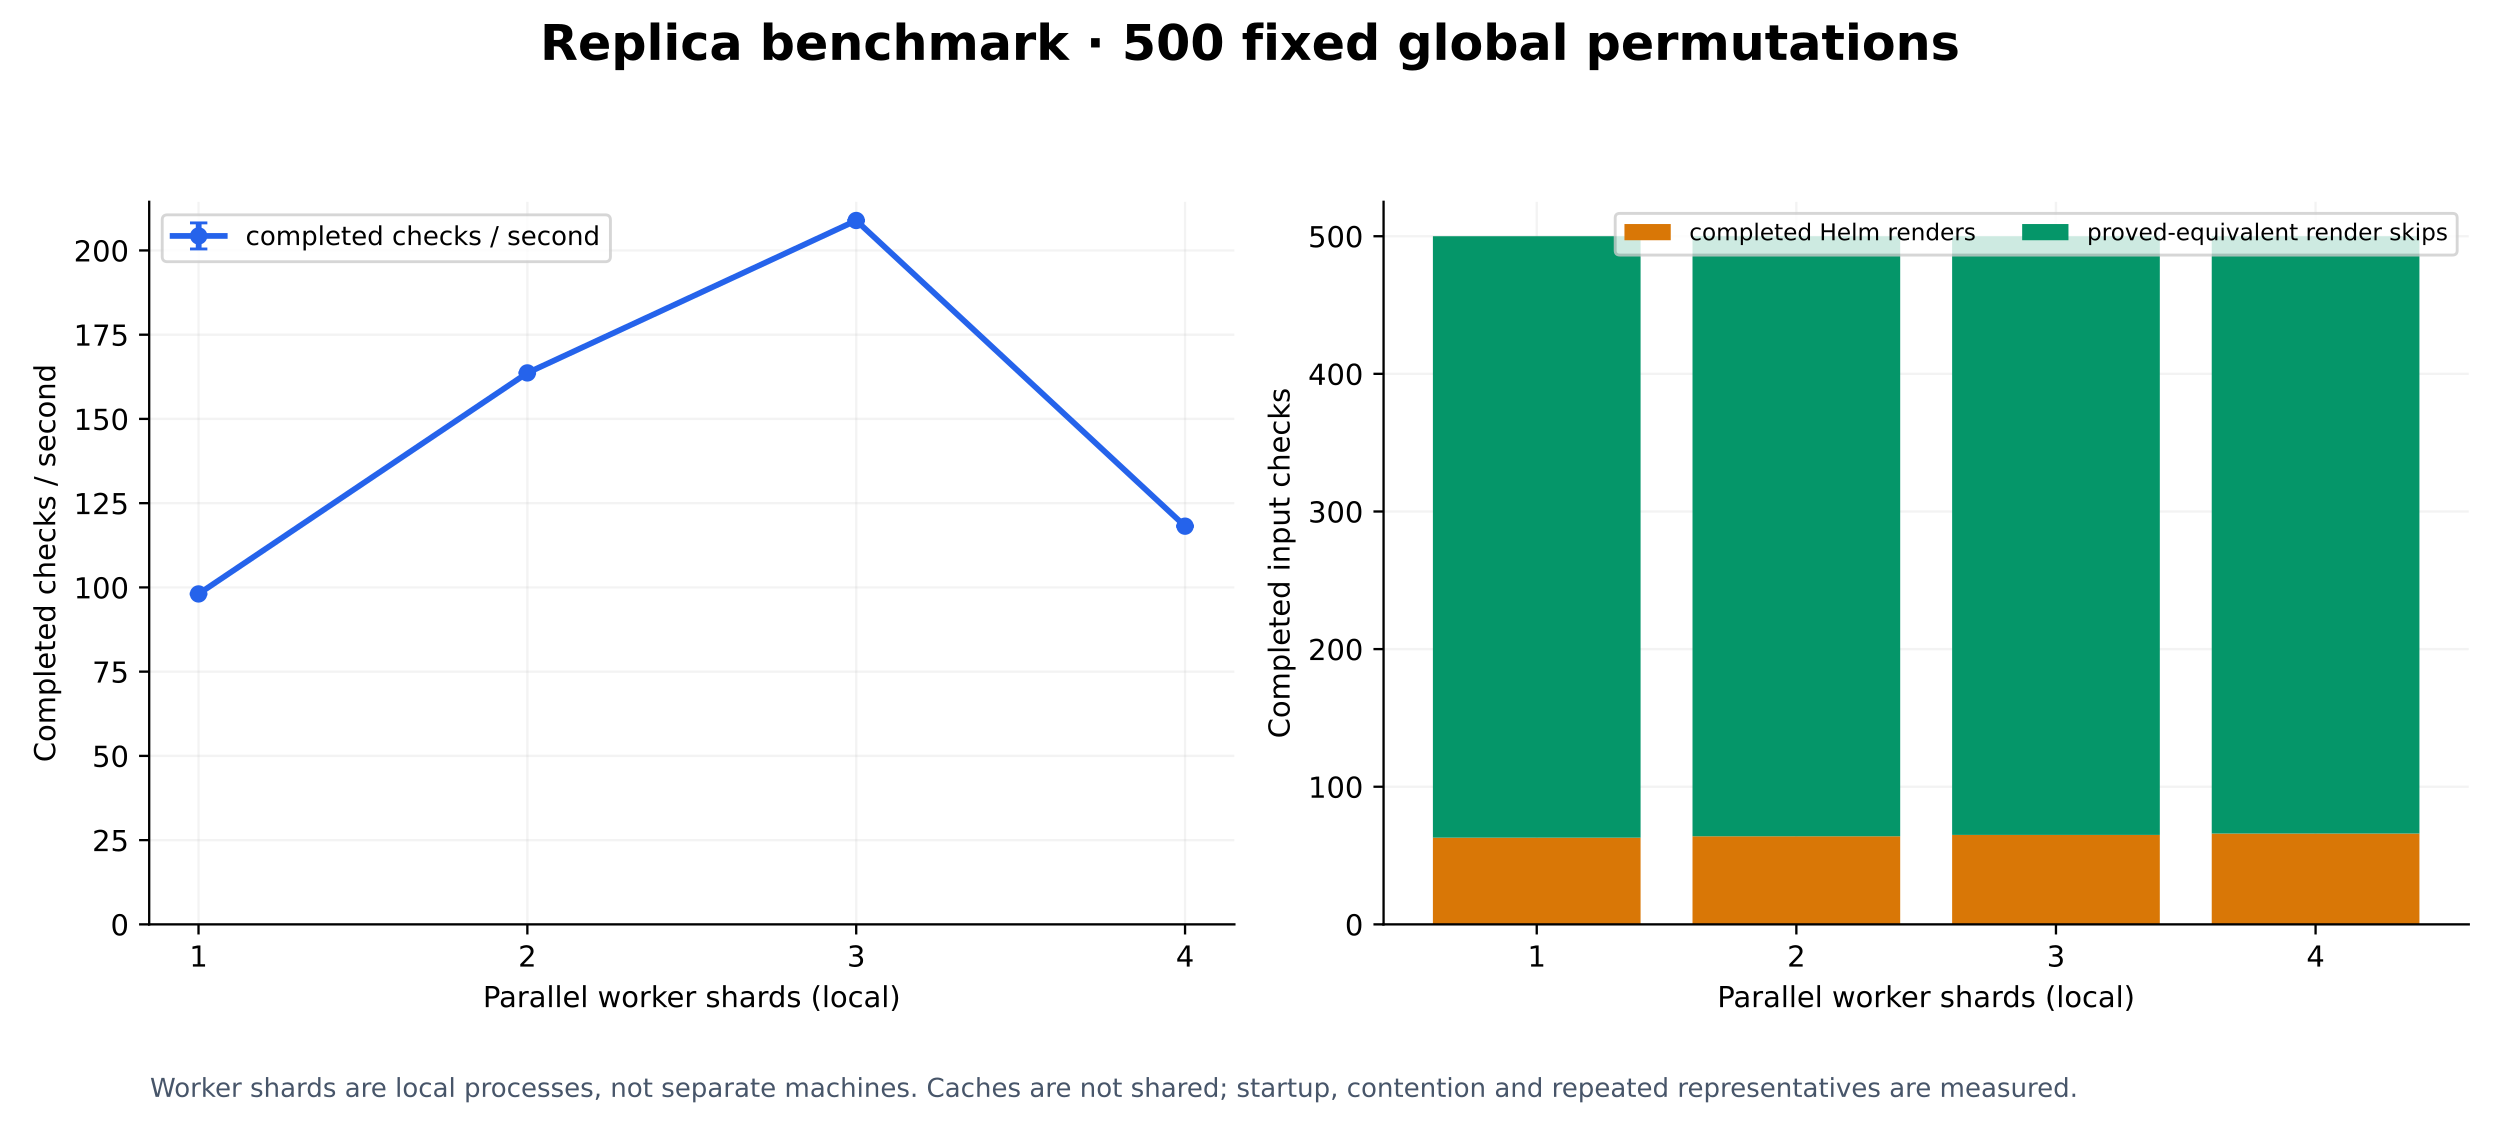
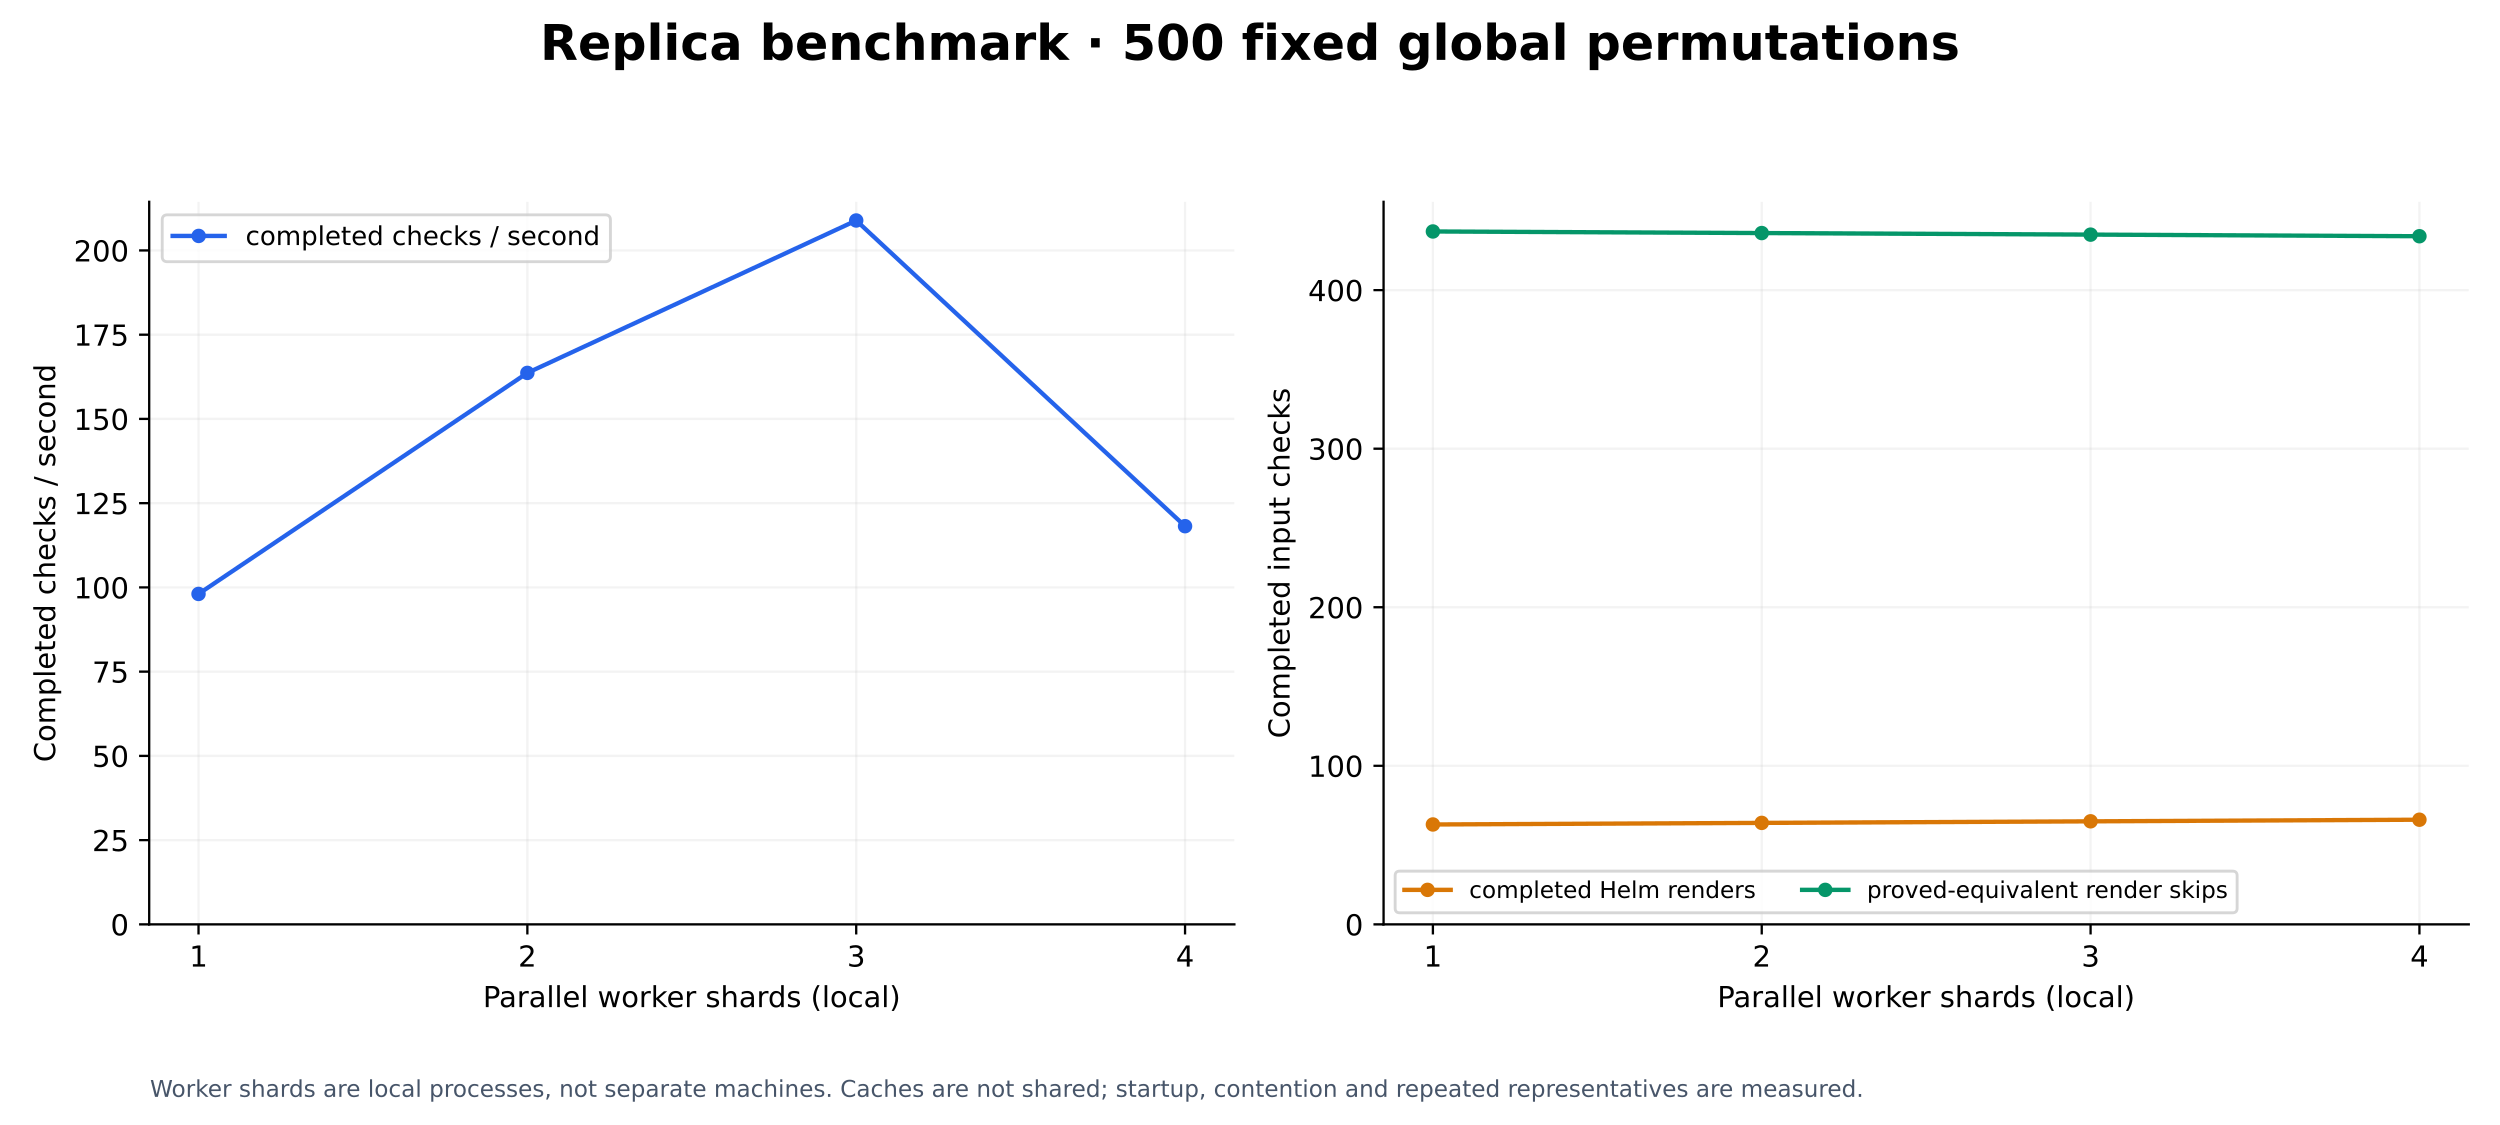
<svg xmlns="http://www.w3.org/2000/svg" xmlns:xlink="http://www.w3.org/1999/xlink" width="864pt" height="388.8pt" viewBox="0 0 864 388.8" version="1.1">
  <defs>
    <style type="text/css">*{stroke-linejoin: round; stroke-linecap: butt}</style>
  </defs>
  <g id="figure_1">
    <g id="patch_1">
      <path d="M 0 388.8  L 864 388.8  L 864 0  L 0 0  z " style="fill: #ffffff" />
    </g>
    <g id="axes_1">
      <g id="patch_2">
        <path d="M 51.562 319.462  L 426.6 319.462  L 426.6 69.748  L 51.562 69.748  z " style="fill: #ffffff" />
      </g>
      <g id="matplotlib.axis_1">
        <g id="xtick_1">
          <g id="line2d_1">
-             <path d="M 68.61 319.462  L 68.61 69.748  " clip-path="url(#p55b20b860f)" style="fill: none; stroke: #b0b0b0; stroke-opacity: 0.16; stroke-width: 0.8; stroke-linecap: square" />
+             <path d="M 68.61 319.462  L 68.61 69.748  " clip-path="url(#p4f4ce55ce1)" style="fill: none; stroke: #b0b0b0; stroke-opacity: 0.16; stroke-width: 0.8; stroke-linecap: square" />
          </g>
          <g id="line2d_2">
            <defs>
-               <path id="m236351397d" d="M 0 0  L 0 3.5  " style="stroke: #000000; stroke-width: 0.8" />
+               <path id="m40bff9d0cb" d="M 0 0  L 0 3.5  " style="stroke: #000000; stroke-width: 0.8" />
            </defs>
            <g>
-               <use xlink:href="#m236351397d" x="68.61" y="319.462" style="stroke: #000000; stroke-width: 0.8" />
+               <use xlink:href="#m40bff9d0cb" x="68.61" y="319.462" style="stroke: #000000; stroke-width: 0.8" />
            </g>
          </g>
          <g id="text_1">
            <text style="font-size: 10px; font-family: 'DejaVu Sans'; text-anchor: middle" x="68.61" y="334.059" transform="rotate(-0 68.60951 334.0593)">1</text>
          </g>
        </g>
        <g id="xtick_2">
          <g id="line2d_3">
-             <path d="M 182.257 319.462  L 182.257 69.748  " clip-path="url(#p55b20b860f)" style="fill: none; stroke: #b0b0b0; stroke-opacity: 0.16; stroke-width: 0.8; stroke-linecap: square" />
+             <path d="M 182.257 319.462  L 182.257 69.748  " clip-path="url(#p4f4ce55ce1)" style="fill: none; stroke: #b0b0b0; stroke-opacity: 0.16; stroke-width: 0.8; stroke-linecap: square" />
          </g>
          <g id="line2d_4">
            <g>
-               <use xlink:href="#m236351397d" x="182.257" y="319.462" style="stroke: #000000; stroke-width: 0.8" />
+               <use xlink:href="#m40bff9d0cb" x="182.257" y="319.462" style="stroke: #000000; stroke-width: 0.8" />
            </g>
          </g>
          <g id="text_2">
            <text style="font-size: 10px; font-family: 'DejaVu Sans'; text-anchor: middle" x="182.257" y="334.059" transform="rotate(-0 182.2573 334.0593)">2</text>
          </g>
        </g>
        <g id="xtick_3">
          <g id="line2d_5">
-             <path d="M 295.905 319.462  L 295.905 69.748  " clip-path="url(#p55b20b860f)" style="fill: none; stroke: #b0b0b0; stroke-opacity: 0.16; stroke-width: 0.8; stroke-linecap: square" />
+             <path d="M 295.905 319.462  L 295.905 69.748  " clip-path="url(#p4f4ce55ce1)" style="fill: none; stroke: #b0b0b0; stroke-opacity: 0.16; stroke-width: 0.8; stroke-linecap: square" />
          </g>
          <g id="line2d_6">
            <g>
-               <use xlink:href="#m236351397d" x="295.905" y="319.462" style="stroke: #000000; stroke-width: 0.8" />
+               <use xlink:href="#m40bff9d0cb" x="295.905" y="319.462" style="stroke: #000000; stroke-width: 0.8" />
            </g>
          </g>
          <g id="text_3">
            <text style="font-size: 10px; font-family: 'DejaVu Sans'; text-anchor: middle" x="295.905" y="334.059" transform="rotate(-0 295.9051 334.0593)">3</text>
          </g>
        </g>
        <g id="xtick_4">
          <g id="line2d_7">
-             <path d="M 409.553 319.462  L 409.553 69.748  " clip-path="url(#p55b20b860f)" style="fill: none; stroke: #b0b0b0; stroke-opacity: 0.16; stroke-width: 0.8; stroke-linecap: square" />
+             <path d="M 409.553 319.462  L 409.553 69.748  " clip-path="url(#p4f4ce55ce1)" style="fill: none; stroke: #b0b0b0; stroke-opacity: 0.16; stroke-width: 0.8; stroke-linecap: square" />
          </g>
          <g id="line2d_8">
            <g>
-               <use xlink:href="#m236351397d" x="409.553" y="319.462" style="stroke: #000000; stroke-width: 0.8" />
+               <use xlink:href="#m40bff9d0cb" x="409.553" y="319.462" style="stroke: #000000; stroke-width: 0.8" />
            </g>
          </g>
          <g id="text_4">
            <text style="font-size: 10px; font-family: 'DejaVu Sans'; text-anchor: middle" x="409.553" y="334.059" transform="rotate(-0 409.5528 334.0593)">4</text>
          </g>
        </g>
        <g id="text_5">
          <text style="font-size: 10px; font-family: 'DejaVu Sans'; text-anchor: middle" x="239.081" y="348.06" transform="rotate(-0 239.0812 348.0601)">Parallel worker shards (local)</text>
        </g>
      </g>
      <g id="matplotlib.axis_2">
        <g id="ytick_1">
          <g id="line2d_9">
-             <path d="M 51.562 319.462  L 426.6 319.462  " clip-path="url(#p55b20b860f)" style="fill: none; stroke: #b0b0b0; stroke-opacity: 0.16; stroke-width: 0.8; stroke-linecap: square" />
+             <path d="M 51.562 319.462  L 426.6 319.462  " clip-path="url(#p4f4ce55ce1)" style="fill: none; stroke: #b0b0b0; stroke-opacity: 0.16; stroke-width: 0.8; stroke-linecap: square" />
          </g>
          <g id="line2d_10">
            <defs>
-               <path id="m8a8b659f7c" d="M 0 0  L -3.5 0  " style="stroke: #000000; stroke-width: 0.8" />
+               <path id="m53c310524a" d="M 0 0  L -3.5 0  " style="stroke: #000000; stroke-width: 0.8" />
            </defs>
            <g>
-               <use xlink:href="#m8a8b659f7c" x="51.562" y="319.462" style="stroke: #000000; stroke-width: 0.8" />
+               <use xlink:href="#m53c310524a" x="51.562" y="319.462" style="stroke: #000000; stroke-width: 0.8" />
            </g>
          </g>
          <g id="text_6">
            <text style="font-size: 10px; font-family: 'DejaVu Sans'; text-anchor: end" x="44.562" y="323.26" transform="rotate(-0 44.56234 323.2605)">0</text>
          </g>
        </g>
        <g id="ytick_2">
          <g id="line2d_11">
-             <path d="M 51.562 290.348  L 426.6 290.348  " clip-path="url(#p55b20b860f)" style="fill: none; stroke: #b0b0b0; stroke-opacity: 0.16; stroke-width: 0.8; stroke-linecap: square" />
+             <path d="M 51.562 290.348  L 426.6 290.348  " clip-path="url(#p4f4ce55ce1)" style="fill: none; stroke: #b0b0b0; stroke-opacity: 0.16; stroke-width: 0.8; stroke-linecap: square" />
          </g>
          <g id="line2d_12">
            <g>
-               <use xlink:href="#m8a8b659f7c" x="51.562" y="290.348" style="stroke: #000000; stroke-width: 0.8" />
+               <use xlink:href="#m53c310524a" x="51.562" y="290.348" style="stroke: #000000; stroke-width: 0.8" />
            </g>
          </g>
          <g id="text_7">
            <text style="font-size: 10px; font-family: 'DejaVu Sans'; text-anchor: end" x="44.562" y="294.147" transform="rotate(-0 44.56234 294.1469)">25</text>
          </g>
        </g>
        <g id="ytick_3">
          <g id="line2d_13">
-             <path d="M 51.562 261.235  L 426.6 261.235  " clip-path="url(#p55b20b860f)" style="fill: none; stroke: #b0b0b0; stroke-opacity: 0.16; stroke-width: 0.8; stroke-linecap: square" />
+             <path d="M 51.562 261.235  L 426.6 261.235  " clip-path="url(#p4f4ce55ce1)" style="fill: none; stroke: #b0b0b0; stroke-opacity: 0.16; stroke-width: 0.8; stroke-linecap: square" />
          </g>
          <g id="line2d_14">
            <g>
-               <use xlink:href="#m8a8b659f7c" x="51.562" y="261.235" style="stroke: #000000; stroke-width: 0.8" />
+               <use xlink:href="#m53c310524a" x="51.562" y="261.235" style="stroke: #000000; stroke-width: 0.8" />
            </g>
          </g>
          <g id="text_8">
            <text style="font-size: 10px; font-family: 'DejaVu Sans'; text-anchor: end" x="44.562" y="265.033" transform="rotate(-0 44.56234 265.0334)">50</text>
          </g>
        </g>
        <g id="ytick_4">
          <g id="line2d_15">
-             <path d="M 51.562 232.121  L 426.6 232.121  " clip-path="url(#p55b20b860f)" style="fill: none; stroke: #b0b0b0; stroke-opacity: 0.16; stroke-width: 0.8; stroke-linecap: square" />
+             <path d="M 51.562 232.121  L 426.6 232.121  " clip-path="url(#p4f4ce55ce1)" style="fill: none; stroke: #b0b0b0; stroke-opacity: 0.16; stroke-width: 0.8; stroke-linecap: square" />
          </g>
          <g id="line2d_16">
            <g>
-               <use xlink:href="#m8a8b659f7c" x="51.562" y="232.121" style="stroke: #000000; stroke-width: 0.8" />
+               <use xlink:href="#m53c310524a" x="51.562" y="232.121" style="stroke: #000000; stroke-width: 0.8" />
            </g>
          </g>
          <g id="text_9">
            <text style="font-size: 10px; font-family: 'DejaVu Sans'; text-anchor: end" x="44.562" y="235.92" transform="rotate(-0 44.56234 235.9199)">75</text>
          </g>
        </g>
        <g id="ytick_5">
          <g id="line2d_17">
-             <path d="M 51.562 203.008  L 426.6 203.008  " clip-path="url(#p55b20b860f)" style="fill: none; stroke: #b0b0b0; stroke-opacity: 0.16; stroke-width: 0.8; stroke-linecap: square" />
+             <path d="M 51.562 203.008  L 426.6 203.008  " clip-path="url(#p4f4ce55ce1)" style="fill: none; stroke: #b0b0b0; stroke-opacity: 0.16; stroke-width: 0.8; stroke-linecap: square" />
          </g>
          <g id="line2d_18">
            <g>
-               <use xlink:href="#m8a8b659f7c" x="51.562" y="203.008" style="stroke: #000000; stroke-width: 0.8" />
+               <use xlink:href="#m53c310524a" x="51.562" y="203.008" style="stroke: #000000; stroke-width: 0.8" />
            </g>
          </g>
          <g id="text_10">
            <text style="font-size: 10px; font-family: 'DejaVu Sans'; text-anchor: end" x="44.562" y="206.806" transform="rotate(-0 44.56234 206.8063)">100</text>
          </g>
        </g>
        <g id="ytick_6">
          <g id="line2d_19">
-             <path d="M 51.562 173.894  L 426.6 173.894  " clip-path="url(#p55b20b860f)" style="fill: none; stroke: #b0b0b0; stroke-opacity: 0.16; stroke-width: 0.8; stroke-linecap: square" />
+             <path d="M 51.562 173.894  L 426.6 173.894  " clip-path="url(#p4f4ce55ce1)" style="fill: none; stroke: #b0b0b0; stroke-opacity: 0.16; stroke-width: 0.8; stroke-linecap: square" />
          </g>
          <g id="line2d_20">
            <g>
-               <use xlink:href="#m8a8b659f7c" x="51.562" y="173.894" style="stroke: #000000; stroke-width: 0.8" />
+               <use xlink:href="#m53c310524a" x="51.562" y="173.894" style="stroke: #000000; stroke-width: 0.8" />
            </g>
          </g>
          <g id="text_11">
            <text style="font-size: 10px; font-family: 'DejaVu Sans'; text-anchor: end" x="44.562" y="177.693" transform="rotate(-0 44.56234 177.6928)">125</text>
          </g>
        </g>
        <g id="ytick_7">
          <g id="line2d_21">
-             <path d="M 51.562 144.78  L 426.6 144.78  " clip-path="url(#p55b20b860f)" style="fill: none; stroke: #b0b0b0; stroke-opacity: 0.16; stroke-width: 0.8; stroke-linecap: square" />
+             <path d="M 51.562 144.78  L 426.6 144.78  " clip-path="url(#p4f4ce55ce1)" style="fill: none; stroke: #b0b0b0; stroke-opacity: 0.16; stroke-width: 0.8; stroke-linecap: square" />
          </g>
          <g id="line2d_22">
            <g>
-               <use xlink:href="#m8a8b659f7c" x="51.562" y="144.78" style="stroke: #000000; stroke-width: 0.8" />
+               <use xlink:href="#m53c310524a" x="51.562" y="144.78" style="stroke: #000000; stroke-width: 0.8" />
            </g>
          </g>
          <g id="text_12">
            <text style="font-size: 10px; font-family: 'DejaVu Sans'; text-anchor: end" x="44.562" y="148.579" transform="rotate(-0 44.56234 148.5793)">150</text>
          </g>
        </g>
        <g id="ytick_8">
          <g id="line2d_23">
-             <path d="M 51.562 115.667  L 426.6 115.667  " clip-path="url(#p55b20b860f)" style="fill: none; stroke: #b0b0b0; stroke-opacity: 0.16; stroke-width: 0.8; stroke-linecap: square" />
+             <path d="M 51.562 115.667  L 426.6 115.667  " clip-path="url(#p4f4ce55ce1)" style="fill: none; stroke: #b0b0b0; stroke-opacity: 0.16; stroke-width: 0.8; stroke-linecap: square" />
          </g>
          <g id="line2d_24">
            <g>
-               <use xlink:href="#m8a8b659f7c" x="51.562" y="115.667" style="stroke: #000000; stroke-width: 0.8" />
+               <use xlink:href="#m53c310524a" x="51.562" y="115.667" style="stroke: #000000; stroke-width: 0.8" />
            </g>
          </g>
          <g id="text_13">
            <text style="font-size: 10px; font-family: 'DejaVu Sans'; text-anchor: end" x="44.562" y="119.466" transform="rotate(-0 44.56234 119.4657)">175</text>
          </g>
        </g>
        <g id="ytick_9">
          <g id="line2d_25">
-             <path d="M 51.562 86.553  L 426.6 86.553  " clip-path="url(#p55b20b860f)" style="fill: none; stroke: #b0b0b0; stroke-opacity: 0.16; stroke-width: 0.8; stroke-linecap: square" />
+             <path d="M 51.562 86.553  L 426.6 86.553  " clip-path="url(#p4f4ce55ce1)" style="fill: none; stroke: #b0b0b0; stroke-opacity: 0.16; stroke-width: 0.8; stroke-linecap: square" />
          </g>
          <g id="line2d_26">
            <g>
-               <use xlink:href="#m8a8b659f7c" x="51.562" y="86.553" style="stroke: #000000; stroke-width: 0.8" />
+               <use xlink:href="#m53c310524a" x="51.562" y="86.553" style="stroke: #000000; stroke-width: 0.8" />
            </g>
          </g>
          <g id="text_14">
            <text style="font-size: 10px; font-family: 'DejaVu Sans'; text-anchor: end" x="44.562" y="90.352" transform="rotate(-0 44.56234 90.35219)">200</text>
          </g>
        </g>
        <g id="text_15">
          <text style="font-size: 10px; font-family: 'DejaVu Sans'; text-anchor: middle" x="19.073" y="194.605" transform="rotate(-90 19.0725 194.6048)">Completed checks / second</text>
        </g>
      </g>
-       <g id="LineCollection_1">
-         <path d="M 68.61 205.265  L 68.61 205.265  " clip-path="url(#p55b20b860f)" style="fill: none; stroke: #2563eb; stroke-width: 2" />
-         <path d="M 182.257 128.876  L 182.257 128.876  " clip-path="url(#p55b20b860f)" style="fill: none; stroke: #2563eb; stroke-width: 2" />
-         <path d="M 295.905 76.201  L 295.905 76.201  " clip-path="url(#p55b20b860f)" style="fill: none; stroke: #2563eb; stroke-width: 2" />
-         <path d="M 409.553 181.848  L 409.553 181.848  " clip-path="url(#p55b20b860f)" style="fill: none; stroke: #2563eb; stroke-width: 2" />
-       </g>
      <g id="line2d_27">
+         <path d="M 68.61 205.265  L 182.257 128.876  L 295.905 76.201  L 409.553 181.848  " clip-path="url(#p4f4ce55ce1)" style="fill: none; stroke: #2563eb; stroke-width: 1.5; stroke-linecap: square" />
        <defs>
-           <path id="m4196df1ed5" d="M 3 0  L -3 -0  " style="stroke: #2563eb" />
+           <path id="m50999cb667" d="M 0 2  C 0.53 2 1.039 1.789 1.414 1.414  C 1.789 1.039 2 0.53 2 0  C 2 -0.53 1.789 -1.039 1.414 -1.414  C 1.039 -1.789 0.53 -2 0 -2  C -0.53 -2 -1.039 -1.789 -1.414 -1.414  C -1.789 -1.039 -2 -0.53 -2 0  C -2 0.53 -1.789 1.039 -1.414 1.414  C -1.039 1.789 -0.53 2 0 2  z " style="stroke: #2563eb" />
        </defs>
-         <g clip-path="url(#p55b20b860f)">
-           <use xlink:href="#m4196df1ed5" x="68.61" y="205.265" style="fill: #2563eb; stroke: #2563eb" />
-           <use xlink:href="#m4196df1ed5" x="182.257" y="128.876" style="fill: #2563eb; stroke: #2563eb" />
-           <use xlink:href="#m4196df1ed5" x="295.905" y="76.201" style="fill: #2563eb; stroke: #2563eb" />
-           <use xlink:href="#m4196df1ed5" x="409.553" y="181.848" style="fill: #2563eb; stroke: #2563eb" />
-         </g>
-       </g>
-       <g id="line2d_28">
-         <g clip-path="url(#p55b20b860f)">
-           <use xlink:href="#m4196df1ed5" x="68.61" y="205.265" style="fill: #2563eb; stroke: #2563eb" />
-           <use xlink:href="#m4196df1ed5" x="182.257" y="128.876" style="fill: #2563eb; stroke: #2563eb" />
-           <use xlink:href="#m4196df1ed5" x="295.905" y="76.201" style="fill: #2563eb; stroke: #2563eb" />
-           <use xlink:href="#m4196df1ed5" x="409.553" y="181.848" style="fill: #2563eb; stroke: #2563eb" />
-         </g>
-       </g>
-       <g id="line2d_29">
-         <path d="M 68.61 205.265  L 182.257 128.876  L 295.905 76.201  L 409.553 181.848  " clip-path="url(#p55b20b860f)" style="fill: none; stroke: #2563eb; stroke-width: 2; stroke-linecap: square" />
-         <defs>
-           <path id="mc2ad7f6557" d="M 0 2.5  C 0.663 2.5 1.299 2.237 1.768 1.768  C 2.237 1.299 2.5 0.663 2.5 0  C 2.5 -0.663 2.237 -1.299 1.768 -1.768  C 1.299 -2.237 0.663 -2.5 0 -2.5  C -0.663 -2.5 -1.299 -2.237 -1.768 -1.768  C -2.237 -1.299 -2.5 -0.663 -2.5 0  C -2.5 0.663 -2.237 1.299 -1.768 1.768  C -1.299 2.237 -0.663 2.5 0 2.5  z " style="stroke: #2563eb" />
-         </defs>
-         <g clip-path="url(#p55b20b860f)">
-           <use xlink:href="#mc2ad7f6557" x="68.61" y="205.265" style="fill: #2563eb; stroke: #2563eb" />
-           <use xlink:href="#mc2ad7f6557" x="182.257" y="128.876" style="fill: #2563eb; stroke: #2563eb" />
-           <use xlink:href="#mc2ad7f6557" x="295.905" y="76.201" style="fill: #2563eb; stroke: #2563eb" />
-           <use xlink:href="#mc2ad7f6557" x="409.553" y="181.848" style="fill: #2563eb; stroke: #2563eb" />
+         <g clip-path="url(#p4f4ce55ce1)">
+           <use xlink:href="#m50999cb667" x="68.61" y="205.265" style="fill: #2563eb; stroke: #2563eb" />
+           <use xlink:href="#m50999cb667" x="182.257" y="128.876" style="fill: #2563eb; stroke: #2563eb" />
+           <use xlink:href="#m50999cb667" x="295.905" y="76.201" style="fill: #2563eb; stroke: #2563eb" />
+           <use xlink:href="#m50999cb667" x="409.553" y="181.848" style="fill: #2563eb; stroke: #2563eb" />
        </g>
      </g>
      <g id="patch_3">
        <path d="M 51.562 319.462  L 51.562 69.748  " style="fill: none; stroke: #000000; stroke-width: 0.8; stroke-linejoin: miter; stroke-linecap: square" />
      </g>
      <g id="patch_4">
        <path d="M 51.562 319.462  L 426.6 319.462  " style="fill: none; stroke: #000000; stroke-width: 0.8; stroke-linejoin: miter; stroke-linecap: square" />
      </g>
      <g id="legend_1">
        <g id="patch_5">
          <path d="M 57.862 90.449  L 209.166 90.449  Q 210.966 90.449 210.966 88.649  L 210.966 76.048  Q 210.966 74.248 209.166 74.248  L 57.862 74.248  Q 56.062 74.248 56.062 76.048  L 56.062 88.649  Q 56.062 90.449 57.862 90.449  z " style="fill: #ffffff; opacity: 0.8; stroke: #cccccc; stroke-linejoin: miter" />
        </g>
-         <g id="LineCollection_2">
-           <path d="M 68.662 86.037  L 68.662 77.037  " style="fill: none; stroke: #2563eb; stroke-width: 2" />
-         </g>
-         <g id="line2d_30">
+         <g id="line2d_28">
+           <path d="M 59.662 81.537  L 68.662 81.537  L 77.662 81.537  " style="fill: none; stroke: #2563eb; stroke-width: 1.5; stroke-linecap: square" />
          <g>
-             <use xlink:href="#m4196df1ed5" x="68.662" y="86.037" style="fill: #2563eb; stroke: #2563eb" />
-           </g>
-         </g>
-         <g id="line2d_31">
-           <g>
-             <use xlink:href="#m4196df1ed5" x="68.662" y="77.037" style="fill: #2563eb; stroke: #2563eb" />
-           </g>
-         </g>
-         <g id="line2d_32">
-           <path d="M 59.662 81.537  L 77.662 81.537  " style="fill: none; stroke: #2563eb; stroke-width: 2; stroke-linecap: square" />
-         </g>
-         <g id="line2d_33">
-           <g>
-             <use xlink:href="#mc2ad7f6557" x="68.662" y="81.537" style="fill: #2563eb; stroke: #2563eb" />
+             <use xlink:href="#m50999cb667" x="68.662" y="81.537" style="fill: #2563eb; stroke: #2563eb" />
          </g>
        </g>
        <g id="text_16">
          <text style="font-size: 9px; font-family: 'DejaVu Sans'; text-anchor: start" x="84.862" y="84.687" transform="rotate(-0 84.86234 84.68658)">completed checks / second</text>
        </g>
      </g>
    </g>
    <g id="axes_2">
      <g id="patch_6">
        <path d="M 478.162 319.462  L 853.2 319.462  L 853.2 69.748  L 478.162 69.748  z " style="fill: #ffffff" />
      </g>
      <g id="matplotlib.axis_3">
        <g id="xtick_5">
+           <g id="line2d_29">
+             <path d="M 495.21 319.462  L 495.21 69.748  " clip-path="url(#pc32405db01)" style="fill: none; stroke: #b0b0b0; stroke-opacity: 0.16; stroke-width: 0.8; stroke-linecap: square" />
+           </g>
+           <g id="line2d_30">
+             <g>
+               <use xlink:href="#m40bff9d0cb" x="495.21" y="319.462" style="stroke: #000000; stroke-width: 0.8" />
+             </g>
+           </g>
+           <g id="text_17">
+             <text style="font-size: 10px; font-family: 'DejaVu Sans'; text-anchor: middle" x="495.21" y="334.059" transform="rotate(-0 495.2095 334.0593)">1</text>
+           </g>
+         </g>
+         <g id="xtick_6">
+           <g id="line2d_31">
+             <path d="M 608.857 319.462  L 608.857 69.748  " clip-path="url(#pc32405db01)" style="fill: none; stroke: #b0b0b0; stroke-opacity: 0.16; stroke-width: 0.8; stroke-linecap: square" />
+           </g>
+           <g id="line2d_32">
+             <g>
+               <use xlink:href="#m40bff9d0cb" x="608.857" y="319.462" style="stroke: #000000; stroke-width: 0.8" />
+             </g>
+           </g>
+           <g id="text_18">
+             <text style="font-size: 10px; font-family: 'DejaVu Sans'; text-anchor: middle" x="608.857" y="334.059" transform="rotate(-0 608.8573 334.0593)">2</text>
+           </g>
+         </g>
+         <g id="xtick_7">
+           <g id="line2d_33">
+             <path d="M 722.505 319.462  L 722.505 69.748  " clip-path="url(#pc32405db01)" style="fill: none; stroke: #b0b0b0; stroke-opacity: 0.16; stroke-width: 0.8; stroke-linecap: square" />
+           </g>
          <g id="line2d_34">
-             <path d="M 531.098 319.462  L 531.098 69.748  " clip-path="url(#pfede7e1923)" style="fill: none; stroke: #b0b0b0; stroke-opacity: 0.16; stroke-width: 0.8; stroke-linecap: square" />
-           </g>
+             <g>
+               <use xlink:href="#m40bff9d0cb" x="722.505" y="319.462" style="stroke: #000000; stroke-width: 0.8" />
+             </g>
+           </g>
+           <g id="text_19">
+             <text style="font-size: 10px; font-family: 'DejaVu Sans'; text-anchor: middle" x="722.505" y="334.059" transform="rotate(-0 722.5051 334.0593)">3</text>
+           </g>
+         </g>
+         <g id="xtick_8">
          <g id="line2d_35">
-             <g>
-               <use xlink:href="#m236351397d" x="531.098" y="319.462" style="stroke: #000000; stroke-width: 0.8" />
-             </g>
-           </g>
-           <g id="text_17">
-             <text style="font-size: 10px; font-family: 'DejaVu Sans'; text-anchor: middle" x="531.098" y="334.059" transform="rotate(-0 531.0983 334.0593)">1</text>
-           </g>
-         </g>
-         <g id="xtick_6">
+             <path d="M 836.153 319.462  L 836.153 69.748  " clip-path="url(#pc32405db01)" style="fill: none; stroke: #b0b0b0; stroke-opacity: 0.16; stroke-width: 0.8; stroke-linecap: square" />
+           </g>
          <g id="line2d_36">
-             <path d="M 620.82 319.462  L 620.82 69.748  " clip-path="url(#pfede7e1923)" style="fill: none; stroke: #b0b0b0; stroke-opacity: 0.16; stroke-width: 0.8; stroke-linecap: square" />
-           </g>
-           <g id="line2d_37">
-             <g>
-               <use xlink:href="#m236351397d" x="620.82" y="319.462" style="stroke: #000000; stroke-width: 0.8" />
-             </g>
-           </g>
-           <g id="text_18">
-             <text style="font-size: 10px; font-family: 'DejaVu Sans'; text-anchor: middle" x="620.82" y="334.059" transform="rotate(-0 620.8202 334.0593)">2</text>
-           </g>
-         </g>
-         <g id="xtick_7">
-           <g id="line2d_38">
-             <path d="M 710.542 319.462  L 710.542 69.748  " clip-path="url(#pfede7e1923)" style="fill: none; stroke: #b0b0b0; stroke-opacity: 0.16; stroke-width: 0.8; stroke-linecap: square" />
-           </g>
-           <g id="line2d_39">
-             <g>
-               <use xlink:href="#m236351397d" x="710.542" y="319.462" style="stroke: #000000; stroke-width: 0.8" />
-             </g>
-           </g>
-           <g id="text_19">
-             <text style="font-size: 10px; font-family: 'DejaVu Sans'; text-anchor: middle" x="710.542" y="334.059" transform="rotate(-0 710.5421 334.0593)">3</text>
-           </g>
-         </g>
-         <g id="xtick_8">
-           <g id="line2d_40">
-             <path d="M 800.264 319.462  L 800.264 69.748  " clip-path="url(#pfede7e1923)" style="fill: none; stroke: #b0b0b0; stroke-opacity: 0.16; stroke-width: 0.8; stroke-linecap: square" />
-           </g>
-           <g id="line2d_41">
-             <g>
-               <use xlink:href="#m236351397d" x="800.264" y="319.462" style="stroke: #000000; stroke-width: 0.8" />
+             <g>
+               <use xlink:href="#m40bff9d0cb" x="836.153" y="319.462" style="stroke: #000000; stroke-width: 0.8" />
            </g>
          </g>
          <g id="text_20">
-             <text style="font-size: 10px; font-family: 'DejaVu Sans'; text-anchor: middle" x="800.264" y="334.059" transform="rotate(-0 800.2641 334.0593)">4</text>
+             <text style="font-size: 10px; font-family: 'DejaVu Sans'; text-anchor: middle" x="836.153" y="334.059" transform="rotate(-0 836.1528 334.0593)">4</text>
          </g>
        </g>
        <g id="text_21">
          <text style="font-size: 10px; font-family: 'DejaVu Sans'; text-anchor: middle" x="665.681" y="348.06" transform="rotate(-0 665.6812 348.0601)">Parallel worker shards (local)</text>
        </g>
      </g>
      <g id="matplotlib.axis_4">
        <g id="ytick_10">
-           <g id="line2d_42">
-             <path d="M 478.162 319.462  L 853.2 319.462  " clip-path="url(#pfede7e1923)" style="fill: none; stroke: #b0b0b0; stroke-opacity: 0.16; stroke-width: 0.8; stroke-linecap: square" />
-           </g>
-           <g id="line2d_43">
-             <g>
-               <use xlink:href="#m8a8b659f7c" x="478.162" y="319.462" style="stroke: #000000; stroke-width: 0.8" />
+           <g id="line2d_37">
+             <path d="M 478.162 319.462  L 853.2 319.462  " clip-path="url(#pc32405db01)" style="fill: none; stroke: #b0b0b0; stroke-opacity: 0.16; stroke-width: 0.8; stroke-linecap: square" />
+           </g>
+           <g id="line2d_38">
+             <g>
+               <use xlink:href="#m53c310524a" x="478.162" y="319.462" style="stroke: #000000; stroke-width: 0.8" />
            </g>
          </g>
          <g id="text_22">
            <text style="font-size: 10px; font-family: 'DejaVu Sans'; text-anchor: end" x="471.162" y="323.26" transform="rotate(-0 471.1623 323.2605)">0</text>
          </g>
        </g>
        <g id="ytick_11">
+           <g id="line2d_39">
+             <path d="M 478.162 264.664  L 853.2 264.664  " clip-path="url(#pc32405db01)" style="fill: none; stroke: #b0b0b0; stroke-opacity: 0.16; stroke-width: 0.8; stroke-linecap: square" />
+           </g>
+           <g id="line2d_40">
+             <g>
+               <use xlink:href="#m53c310524a" x="478.162" y="264.664" style="stroke: #000000; stroke-width: 0.8" />
+             </g>
+           </g>
+           <g id="text_23">
+             <text style="font-size: 10px; font-family: 'DejaVu Sans'; text-anchor: end" x="471.162" y="268.463" transform="rotate(-0 471.1623 268.4627)">100</text>
+           </g>
+         </g>
+         <g id="ytick_12">
+           <g id="line2d_41">
+             <path d="M 478.162 209.866  L 853.2 209.866  " clip-path="url(#pc32405db01)" style="fill: none; stroke: #b0b0b0; stroke-opacity: 0.16; stroke-width: 0.8; stroke-linecap: square" />
+           </g>
+           <g id="line2d_42">
+             <g>
+               <use xlink:href="#m53c310524a" x="478.162" y="209.866" style="stroke: #000000; stroke-width: 0.8" />
+             </g>
+           </g>
+           <g id="text_24">
+             <text style="font-size: 10px; font-family: 'DejaVu Sans'; text-anchor: end" x="471.162" y="213.665" transform="rotate(-0 471.1623 213.6648)">200</text>
+           </g>
+         </g>
+         <g id="ytick_13">
+           <g id="line2d_43">
+             <path d="M 478.162 155.068  L 853.2 155.068  " clip-path="url(#pc32405db01)" style="fill: none; stroke: #b0b0b0; stroke-opacity: 0.16; stroke-width: 0.8; stroke-linecap: square" />
+           </g>
          <g id="line2d_44">
-             <path d="M 478.162 271.897  L 853.2 271.897  " clip-path="url(#pfede7e1923)" style="fill: none; stroke: #b0b0b0; stroke-opacity: 0.16; stroke-width: 0.8; stroke-linecap: square" />
-           </g>
+             <g>
+               <use xlink:href="#m53c310524a" x="478.162" y="155.068" style="stroke: #000000; stroke-width: 0.8" />
+             </g>
+           </g>
+           <g id="text_25">
+             <text style="font-size: 10px; font-family: 'DejaVu Sans'; text-anchor: end" x="471.162" y="158.867" transform="rotate(-0 471.1623 158.867)">300</text>
+           </g>
+         </g>
+         <g id="ytick_14">
          <g id="line2d_45">
-             <g>
-               <use xlink:href="#m8a8b659f7c" x="478.162" y="271.897" style="stroke: #000000; stroke-width: 0.8" />
-             </g>
-           </g>
-           <g id="text_23">
-             <text style="font-size: 10px; font-family: 'DejaVu Sans'; text-anchor: end" x="471.162" y="275.696" transform="rotate(-0 471.1623 275.696)">100</text>
-           </g>
-         </g>
-         <g id="ytick_12">
+             <path d="M 478.162 100.27  L 853.2 100.27  " clip-path="url(#pc32405db01)" style="fill: none; stroke: #b0b0b0; stroke-opacity: 0.16; stroke-width: 0.8; stroke-linecap: square" />
+           </g>
          <g id="line2d_46">
-             <path d="M 478.162 224.333  L 853.2 224.333  " clip-path="url(#pfede7e1923)" style="fill: none; stroke: #b0b0b0; stroke-opacity: 0.16; stroke-width: 0.8; stroke-linecap: square" />
-           </g>
-           <g id="line2d_47">
-             <g>
-               <use xlink:href="#m8a8b659f7c" x="478.162" y="224.333" style="stroke: #000000; stroke-width: 0.8" />
-             </g>
-           </g>
-           <g id="text_24">
-             <text style="font-size: 10px; font-family: 'DejaVu Sans'; text-anchor: end" x="471.162" y="228.131" transform="rotate(-0 471.1623 228.1315)">200</text>
-           </g>
-         </g>
-         <g id="ytick_13">
-           <g id="line2d_48">
-             <path d="M 478.162 176.768  L 853.2 176.768  " clip-path="url(#pfede7e1923)" style="fill: none; stroke: #b0b0b0; stroke-opacity: 0.16; stroke-width: 0.8; stroke-linecap: square" />
-           </g>
-           <g id="line2d_49">
-             <g>
-               <use xlink:href="#m8a8b659f7c" x="478.162" y="176.768" style="stroke: #000000; stroke-width: 0.8" />
-             </g>
-           </g>
-           <g id="text_25">
-             <text style="font-size: 10px; font-family: 'DejaVu Sans'; text-anchor: end" x="471.162" y="180.567" transform="rotate(-0 471.1623 180.567)">300</text>
-           </g>
-         </g>
-         <g id="ytick_14">
-           <g id="line2d_50">
-             <path d="M 478.162 129.204  L 853.2 129.204  " clip-path="url(#pfede7e1923)" style="fill: none; stroke: #b0b0b0; stroke-opacity: 0.16; stroke-width: 0.8; stroke-linecap: square" />
-           </g>
-           <g id="line2d_51">
-             <g>
-               <use xlink:href="#m8a8b659f7c" x="478.162" y="129.204" style="stroke: #000000; stroke-width: 0.8" />
+             <g>
+               <use xlink:href="#m53c310524a" x="478.162" y="100.27" style="stroke: #000000; stroke-width: 0.8" />
            </g>
          </g>
          <g id="text_26">
-             <text style="font-size: 10px; font-family: 'DejaVu Sans'; text-anchor: end" x="471.162" y="133.002" transform="rotate(-0 471.1623 133.0024)">400</text>
-           </g>
-         </g>
-         <g id="ytick_15">
-           <g id="line2d_52">
-             <path d="M 478.162 81.639  L 853.2 81.639  " clip-path="url(#pfede7e1923)" style="fill: none; stroke: #b0b0b0; stroke-opacity: 0.16; stroke-width: 0.8; stroke-linecap: square" />
-           </g>
-           <g id="line2d_53">
-             <g>
-               <use xlink:href="#m8a8b659f7c" x="478.162" y="81.639" style="stroke: #000000; stroke-width: 0.8" />
-             </g>
-           </g>
-           <g id="text_27">
-             <text style="font-size: 10px; font-family: 'DejaVu Sans'; text-anchor: end" x="471.162" y="85.438" transform="rotate(-0 471.1623 85.43794)">500</text>
+             <text style="font-size: 10px; font-family: 'DejaVu Sans'; text-anchor: end" x="471.162" y="104.069" transform="rotate(-0 471.1623 104.0692)">400</text>
+           </g>
+         </g>
+         <g id="text_27">
+           <text style="font-size: 10px; font-family: 'DejaVu Sans'; text-anchor: middle" x="445.673" y="194.605" transform="rotate(-90 445.6725 194.6048)">Completed input checks</text>
+         </g>
+       </g>
+       <g id="line2d_47">
+         <path d="M 495.21 284.939  L 608.857 284.391  L 722.505 283.843  L 836.153 283.295  " clip-path="url(#pc32405db01)" style="fill: none; stroke: #d97706; stroke-width: 1.5; stroke-linecap: square" />
+         <defs>
+           <path id="mab3e44fc3d" d="M 0 2  C 0.53 2 1.039 1.789 1.414 1.414  C 1.789 1.039 2 0.53 2 0  C 2 -0.53 1.789 -1.039 1.414 -1.414  C 1.039 -1.789 0.53 -2 0 -2  C -0.53 -2 -1.039 -1.789 -1.414 -1.414  C -1.789 -1.039 -2 -0.53 -2 0  C -2 0.53 -1.789 1.039 -1.414 1.414  C -1.039 1.789 -0.53 2 0 2  z " style="stroke: #d97706" />
+         </defs>
+         <g clip-path="url(#pc32405db01)">
+           <use xlink:href="#mab3e44fc3d" x="495.21" y="284.939" style="fill: #d97706; stroke: #d97706" />
+           <use xlink:href="#mab3e44fc3d" x="608.857" y="284.391" style="fill: #d97706; stroke: #d97706" />
+           <use xlink:href="#mab3e44fc3d" x="722.505" y="283.843" style="fill: #d97706; stroke: #d97706" />
+           <use xlink:href="#mab3e44fc3d" x="836.153" y="283.295" style="fill: #d97706; stroke: #d97706" />
+         </g>
+       </g>
+       <g id="line2d_48">
+         <path d="M 495.21 79.995  L 608.857 80.543  L 722.505 81.091  L 836.153 81.639  " clip-path="url(#pc32405db01)" style="fill: none; stroke: #059669; stroke-width: 1.5; stroke-linecap: square" />
+         <defs>
+           <path id="m94844591da" d="M 0 2  C 0.53 2 1.039 1.789 1.414 1.414  C 1.789 1.039 2 0.53 2 0  C 2 -0.53 1.789 -1.039 1.414 -1.414  C 1.039 -1.789 0.53 -2 0 -2  C -0.53 -2 -1.039 -1.789 -1.414 -1.414  C -1.789 -1.039 -2 -0.53 -2 0  C -2 0.53 -1.789 1.039 -1.414 1.414  C -1.039 1.789 -0.53 2 0 2  z " style="stroke: #059669" />
+         </defs>
+         <g clip-path="url(#pc32405db01)">
+           <use xlink:href="#m94844591da" x="495.21" y="79.995" style="fill: #059669; stroke: #059669" />
+           <use xlink:href="#m94844591da" x="608.857" y="80.543" style="fill: #059669; stroke: #059669" />
+           <use xlink:href="#m94844591da" x="722.505" y="81.091" style="fill: #059669; stroke: #059669" />
+           <use xlink:href="#m94844591da" x="836.153" y="81.639" style="fill: #059669; stroke: #059669" />
+         </g>
+       </g>
+       <g id="patch_7">
+         <path d="M 478.162 319.462  L 478.162 69.748  " style="fill: none; stroke: #000000; stroke-width: 0.8; stroke-linejoin: miter; stroke-linecap: square" />
+       </g>
+       <g id="patch_8">
+         <path d="M 478.162 319.462  L 853.2 319.462  " style="fill: none; stroke: #000000; stroke-width: 0.8; stroke-linejoin: miter; stroke-linecap: square" />
+       </g>
+       <g id="legend_2">
+         <g id="patch_9">
+           <path d="M 483.762 315.462  L 771.551 315.462  Q 773.151 315.462 773.151 313.862  L 773.151 302.661  Q 773.151 301.061 771.551 301.061  L 483.762 301.061  Q 482.162 301.061 482.162 302.661  L 482.162 313.862  Q 482.162 315.462 483.762 315.462  z " style="fill: #ffffff; opacity: 0.8; stroke: #cccccc; stroke-linejoin: miter" />
+         </g>
+         <g id="line2d_49">
+           <path d="M 485.362 307.54  L 493.362 307.54  L 501.362 307.54  " style="fill: none; stroke: #d97706; stroke-width: 1.5; stroke-linecap: square" />
+           <g>
+             <use xlink:href="#mab3e44fc3d" x="493.362" y="307.54" style="fill: #d97706; stroke: #d97706" />
          </g>
        </g>
        <g id="text_28">
-           <text style="font-size: 10px; font-family: 'DejaVu Sans'; text-anchor: middle" x="445.673" y="194.605" transform="rotate(-90 445.6725 194.6048)">Completed input checks</text>
-         </g>
-       </g>
-       <g id="patch_7">
-         <path d="M 495.21 319.462  L 566.987 319.462  L 566.987 289.496  L 495.21 289.496  z " clip-path="url(#pfede7e1923)" style="fill: #d97706" />
-       </g>
-       <g id="patch_8">
-         <path d="M 584.931 319.462  L 656.709 319.462  L 656.709 289.02  L 584.931 289.02  z " clip-path="url(#pfede7e1923)" style="fill: #d97706" />
-       </g>
-       <g id="patch_9">
-         <path d="M 674.653 319.462  L 746.431 319.462  L 746.431 288.545  L 674.653 288.545  z " clip-path="url(#pfede7e1923)" style="fill: #d97706" />
-       </g>
-       <g id="patch_10">
-         <path d="M 764.375 319.462  L 836.153 319.462  L 836.153 288.069  L 764.375 288.069  z " clip-path="url(#pfede7e1923)" style="fill: #d97706" />
-       </g>
-       <g id="patch_11">
-         <path d="M 495.21 289.496  L 566.987 289.496  L 566.987 81.639  L 495.21 81.639  z " clip-path="url(#pfede7e1923)" style="fill: #059669" />
-       </g>
-       <g id="patch_12">
-         <path d="M 584.931 289.02  L 656.709 289.02  L 656.709 81.639  L 584.931 81.639  z " clip-path="url(#pfede7e1923)" style="fill: #059669" />
-       </g>
-       <g id="patch_13">
-         <path d="M 674.653 288.545  L 746.431 288.545  L 746.431 81.639  L 674.653 81.639  z " clip-path="url(#pfede7e1923)" style="fill: #059669" />
-       </g>
-       <g id="patch_14">
-         <path d="M 764.375 288.069  L 836.153 288.069  L 836.153 81.639  L 764.375 81.639  z " clip-path="url(#pfede7e1923)" style="fill: #059669" />
-       </g>
-       <g id="patch_15">
-         <path d="M 478.162 319.462  L 478.162 69.748  " style="fill: none; stroke: #000000; stroke-width: 0.8; stroke-linejoin: miter; stroke-linecap: square" />
-       </g>
-       <g id="patch_16">
-         <path d="M 478.162 319.462  L 853.2 319.462  " style="fill: none; stroke: #000000; stroke-width: 0.8; stroke-linejoin: miter; stroke-linecap: square" />
-       </g>
-       <g id="legend_2">
-         <g id="patch_17">
-           <path d="M 559.811 88.149  L 847.6 88.149  Q 849.2 88.149 849.2 86.549  L 849.2 75.348  Q 849.2 73.748 847.6 73.748  L 559.811 73.748  Q 558.211 73.748 558.211 75.348  L 558.211 86.549  Q 558.211 88.149 559.811 88.149  z " style="fill: #ffffff; opacity: 0.8; stroke: #cccccc; stroke-linejoin: miter" />
-         </g>
-         <g id="patch_18">
-           <path d="M 561.411 83.027  L 577.411 83.027  L 577.411 77.427  L 561.411 77.427  z " style="fill: #d97706" />
+           <text style="font-size: 8px; font-family: 'DejaVu Sans'; text-anchor: start" x="507.762" y="310.34" transform="rotate(-0 507.7623 310.3398)">completed Helm renders</text>
+         </g>
+         <g id="line2d_50">
+           <path d="M 622.811 307.54  L 630.811 307.54  L 638.811 307.54  " style="fill: none; stroke: #059669; stroke-width: 1.5; stroke-linecap: square" />
+           <g>
+             <use xlink:href="#m94844591da" x="630.811" y="307.54" style="fill: #059669; stroke: #059669" />
+           </g>
        </g>
        <g id="text_29">
-           <text style="font-size: 8px; font-family: 'DejaVu Sans'; text-anchor: start" x="583.811" y="83.027" transform="rotate(-0 583.8112 83.02673)">completed Helm renders</text>
-         </g>
-         <g id="patch_19">
-           <path d="M 698.86 83.027  L 714.86 83.027  L 714.86 77.427  L 698.86 77.427  z " style="fill: #059669" />
-         </g>
-         <g id="text_30">
-           <text style="font-size: 8px; font-family: 'DejaVu Sans'; text-anchor: start" x="721.26" y="83.027" transform="rotate(-0 721.26 83.02673)">proved-equivalent render skips</text>
-         </g>
-       </g>
+           <text style="font-size: 8px; font-family: 'DejaVu Sans'; text-anchor: start" x="645.211" y="310.34" transform="rotate(-0 645.2111 310.3398)">proved-equivalent render skips</text>
+         </g>
+       </g>
+     </g>
+     <g id="text_30">
+       <text style="font-weight: 700; font-size: 17px; font-family: 'DejaVu Sans'; text-anchor: middle" x="432" y="20.693" transform="rotate(-0 432 20.69334)">Replica benchmark · 500 fixed global permutations</text>
    </g>
    <g id="text_31">
-       <text style="font-weight: 700; font-size: 17px; font-family: 'DejaVu Sans'; text-anchor: middle" x="432" y="20.693" transform="rotate(-0 432 20.69334)">Replica benchmark · 500 fixed global permutations</text>
-     </g>
-     <g id="text_32">
-       <text style="font-size: 9px; font-family: 'DejaVu Sans'; text-anchor: start; fill: #475569" x="51.84" y="379.08" transform="rotate(-0 51.84 379.08)">Worker shards are local processes, not separate machines. Caches are not shared; startup, contention and repeated representatives are measured.</text>
+       <text style="font-size: 8px; font-family: 'DejaVu Sans'; text-anchor: start; fill: #475569" x="51.84" y="379.08" transform="rotate(-0 51.84 379.08)">Worker shards are local processes, not separate machines. Caches are not shared; startup, contention and repeated representatives are measured.</text>
    </g>
  </g>
  <defs>
-     <clipPath id="p55b20b860f">
+     <clipPath id="p4f4ce55ce1">
      <rect x="51.562" y="69.748" width="375.038" height="249.714" />
    </clipPath>
-     <clipPath id="pfede7e1923">
+     <clipPath id="pc32405db01">
      <rect x="478.162" y="69.748" width="375.038" height="249.714" />
    </clipPath>
  </defs>
</svg>
